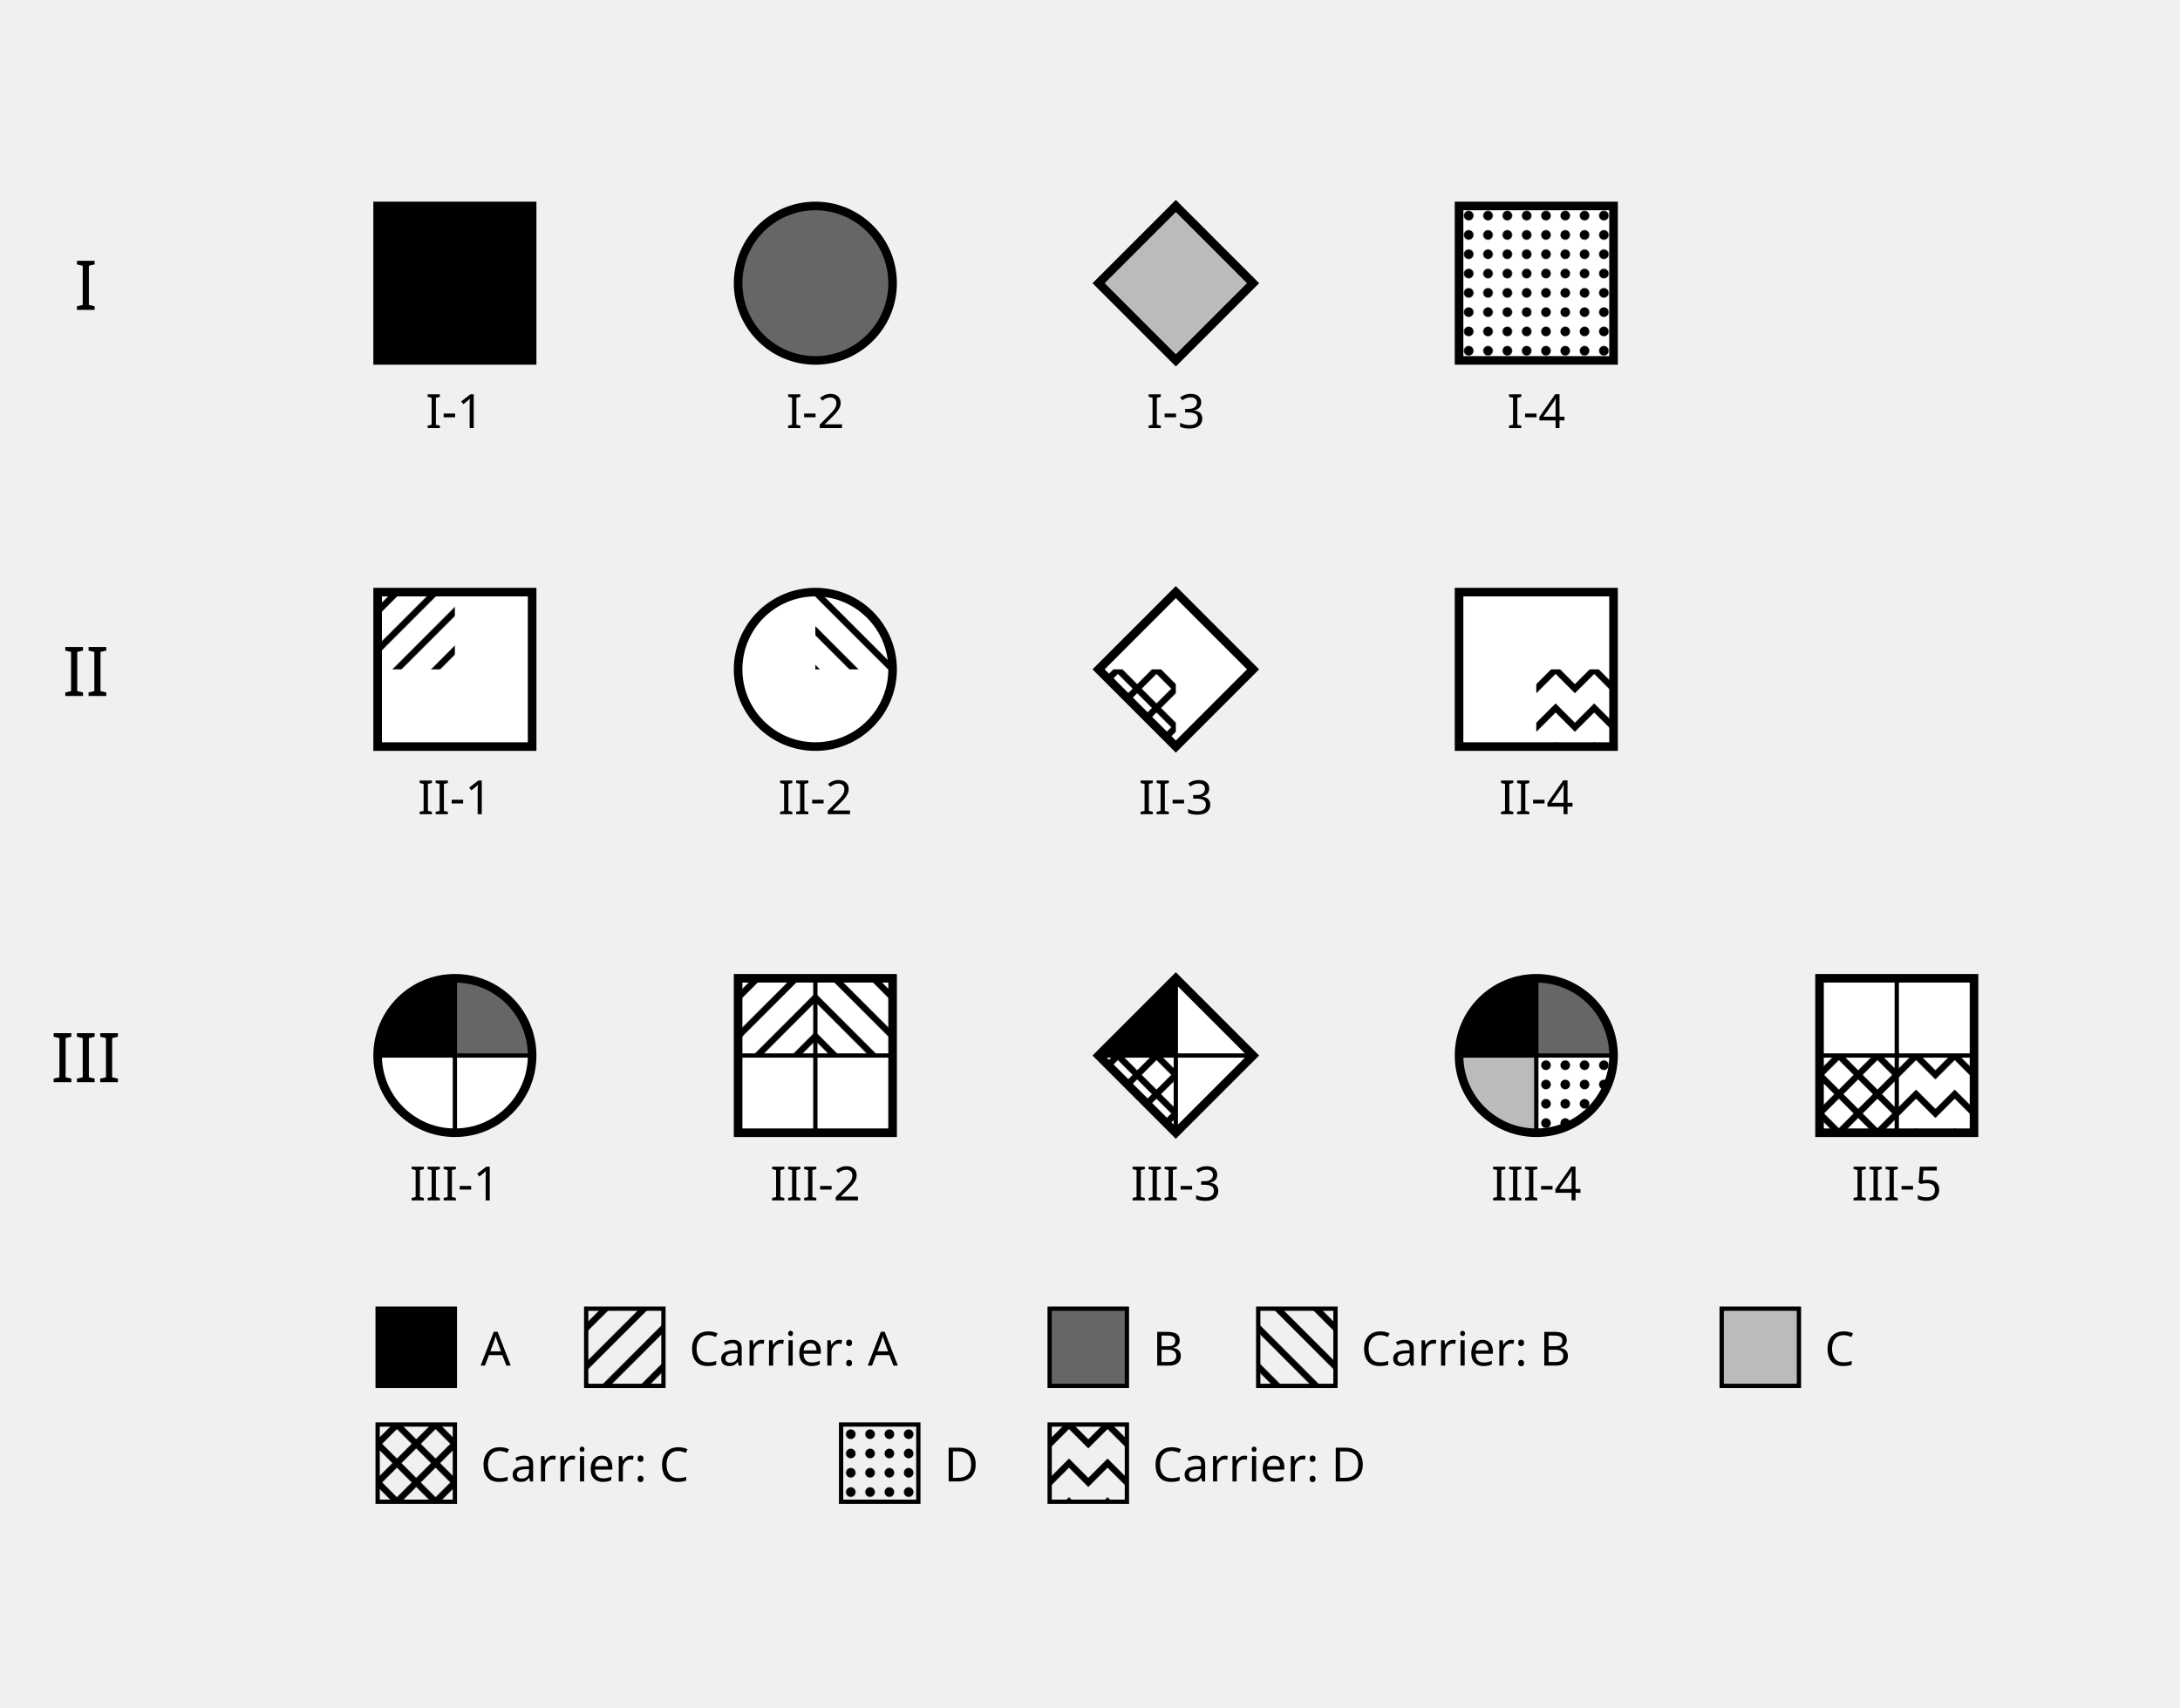
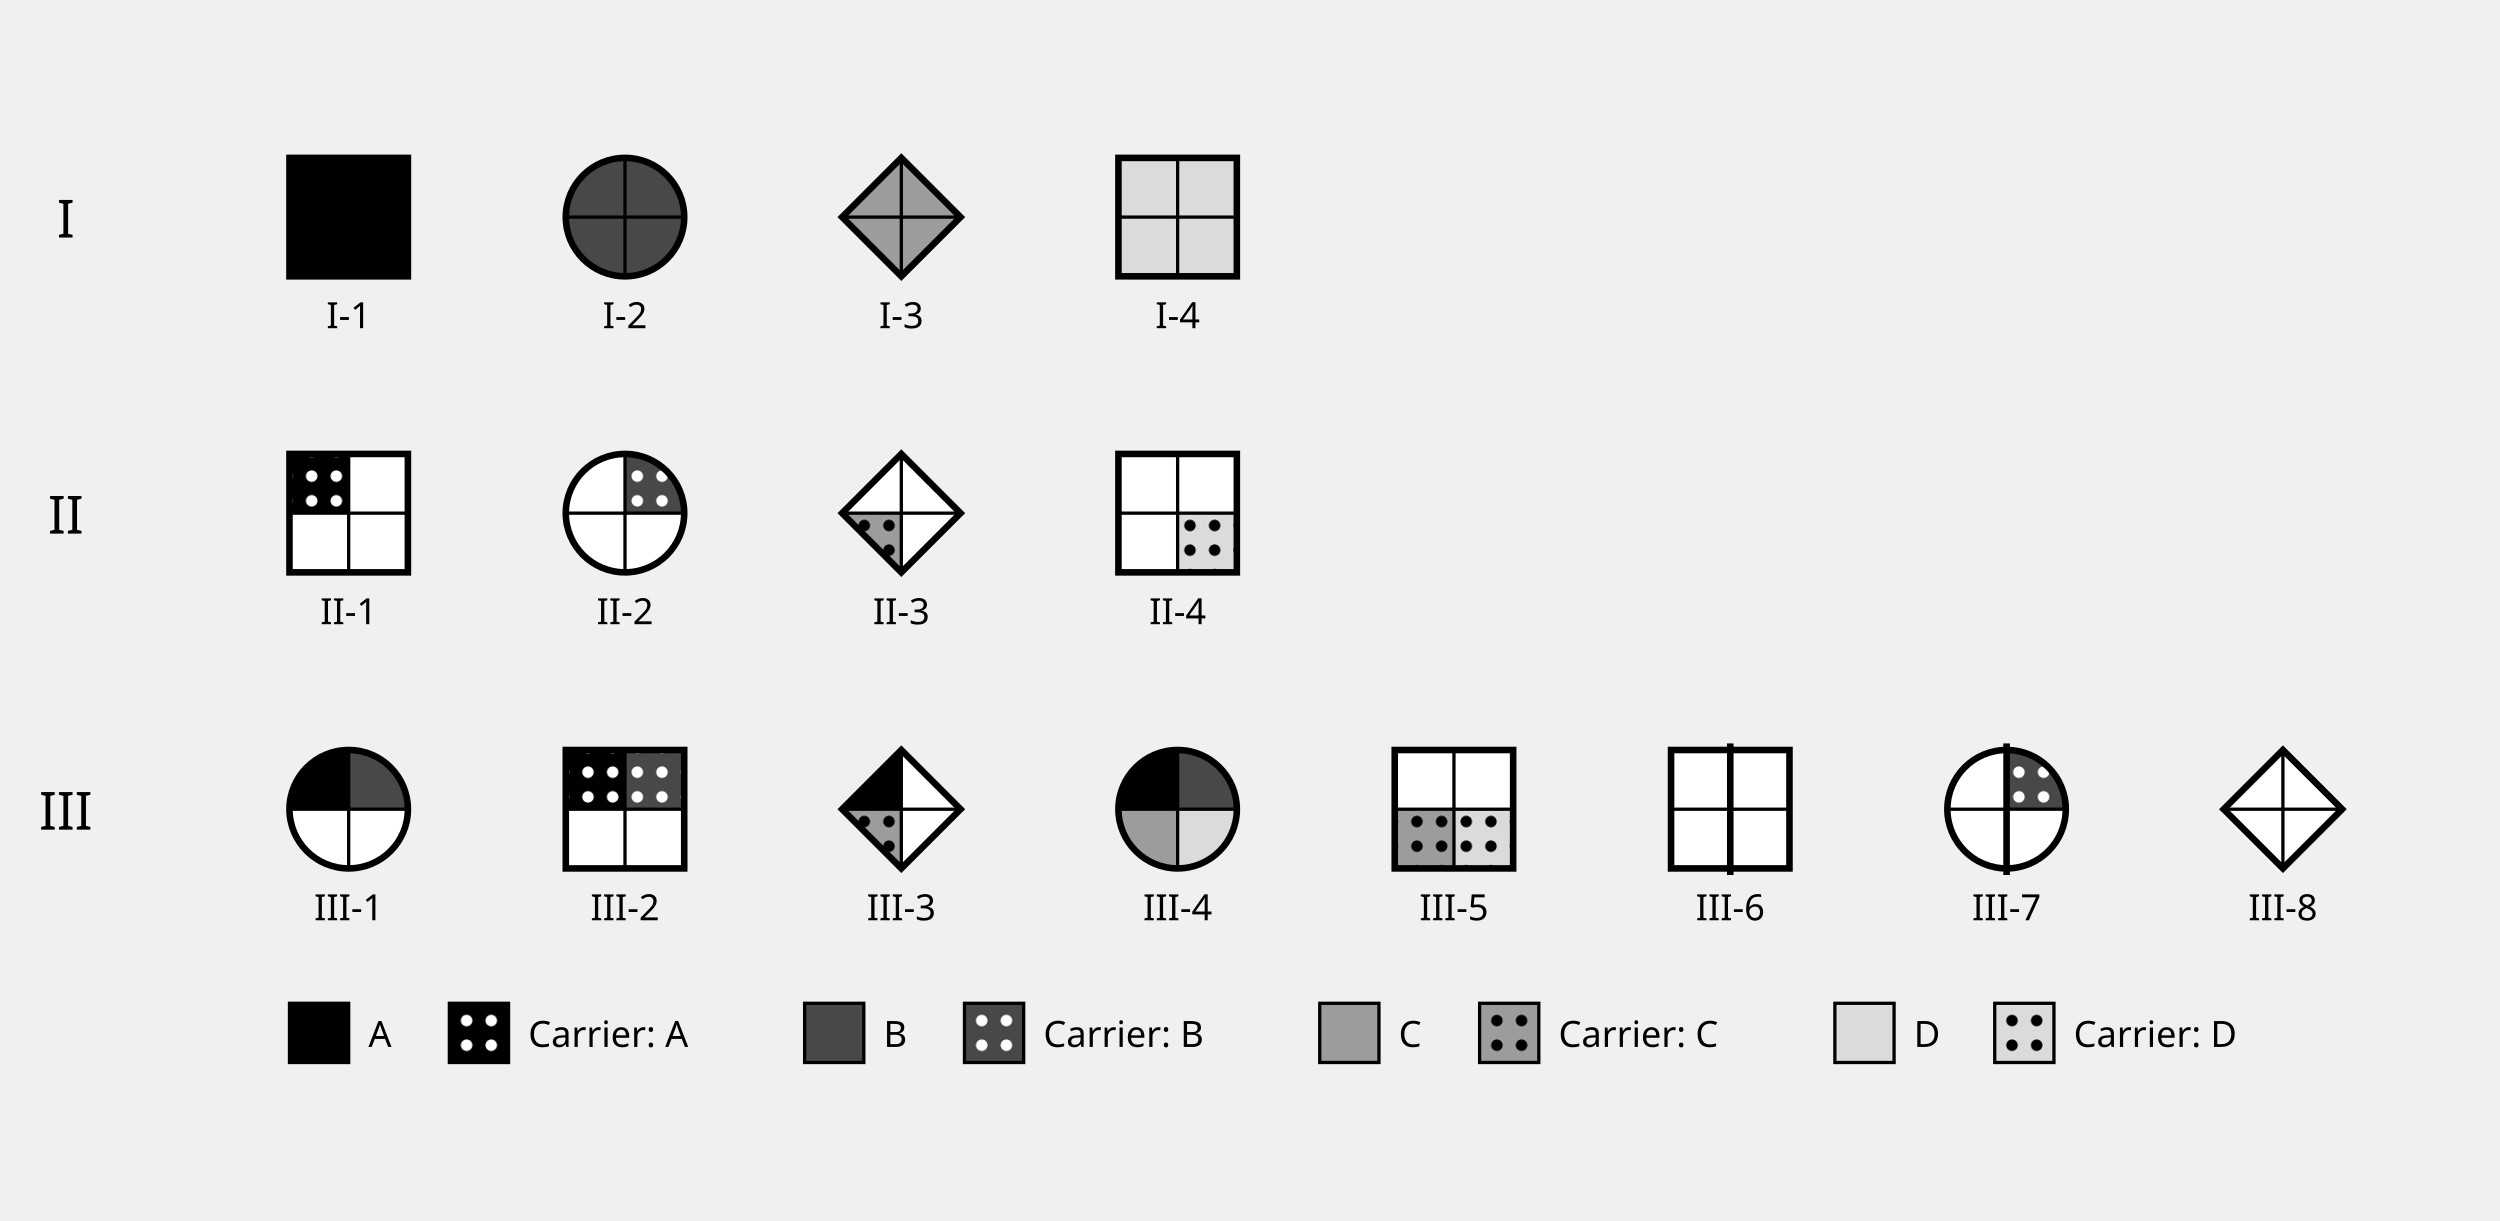
- <svg xmlns="http://www.w3.org/2000/svg" width="508" height="398" viewBox="0 0 508 398" class="pedigree" data-title="Fills by condition index and status" data-conditions="[&quot;A&quot;, &quot;B&quot;, &quot;C&quot;, &quot;D&quot;]">
+ <svg xmlns="http://www.w3.org/2000/svg" width="760" height="371" viewBox="0 0 760 371" class="pedigree" data-title="Fills by condition index and status" data-conditions="[&quot;A&quot;, &quot;B&quot;, &quot;C&quot;, &quot;D&quot;]">
  <defs>
    <pattern id="fill-affected-0" class="fill-pattern" data-condition="0" data-status="affected" width="8" height="8" patternUnits="userSpaceOnUse">
-       <rect width="8" height="8" fill="#000000" />
-     </pattern>
-     <pattern id="fill-carrier-0" class="fill-pattern" data-condition="0" data-status="carrier" width="9" height="9" patternUnits="userSpaceOnUse">
-       <path d="M-1.125,5.625L5.625,-1.125M3.375,10.125L10.125,3.375" fill="none" stroke="#000000" stroke-width="1.5" />
+       <rect class="tone" width="8" height="8" fill="#000000" />
+     </pattern>
+     <pattern id="fill-carrier-0" class="fill-pattern" data-condition="0" data-status="carrier" width="15" height="15" patternUnits="userSpaceOnUse" patternTransform="scale(0.5)">
+       <rect class="tone" width="15" height="15" fill="#000000" />
+       <circle class="stipple" cx="7.5" cy="7.5" r="3.5" fill="#ffffff" />
    </pattern>
    <pattern id="fill-affected-1" class="fill-pattern" data-condition="1" data-status="affected" width="8" height="8" patternUnits="userSpaceOnUse">
-       <rect width="8" height="8" fill="#666666" />
-     </pattern>
-     <pattern id="fill-carrier-1" class="fill-pattern" data-condition="1" data-status="carrier" width="9" height="9" patternUnits="userSpaceOnUse">
-       <path d="M3.375,-1.125L10.125,5.625M-1.125,3.375L5.625,10.125" fill="none" stroke="#000000" stroke-width="1.5" />
+       <rect class="tone" width="8" height="8" fill="#484848" />
+     </pattern>
+     <pattern id="fill-carrier-1" class="fill-pattern" data-condition="1" data-status="carrier" width="15" height="15" patternUnits="userSpaceOnUse" patternTransform="scale(0.5)">
+       <rect class="tone" width="15" height="15" fill="#484848" />
+       <circle class="stipple" cx="7.5" cy="7.5" r="3.5" fill="#ffffff" />
    </pattern>
    <pattern id="fill-affected-2" class="fill-pattern" data-condition="2" data-status="affected" width="8" height="8" patternUnits="userSpaceOnUse">
-       <rect width="8" height="8" fill="#bbbbbb" />
-     </pattern>
-     <pattern id="fill-carrier-2" class="fill-pattern" data-condition="2" data-status="carrier" width="9" height="9" patternUnits="userSpaceOnUse">
-       <path d="M-1.125,5.625L5.625,-1.125M3.375,10.125L10.125,3.375M3.375,-1.125L10.125,5.625M-1.125,3.375L5.625,10.125" fill="none" stroke="#000000" stroke-width="1.5" />
-     </pattern>
-     <pattern id="fill-affected-3" class="fill-pattern" data-condition="3" data-status="affected" width="4.5" height="4.5" patternUnits="userSpaceOnUse">
-       <circle cx="2.25" cy="2.25" r="1.125" fill="#000000" />
-     </pattern>
-     <pattern id="fill-carrier-3" class="fill-pattern" data-condition="3" data-status="carrier" width="9" height="9" patternUnits="userSpaceOnUse">
-       <path d="M-4.5,0L0,4.5L4.5,0L9,4.5L13.5,0M-4.5,9L0,13.5L4.5,9L9,13.5L13.5,9" fill="none" stroke="#000000" stroke-width="1.5" />
+       <rect class="tone" width="8" height="8" fill="#9c9c9c" />
+     </pattern>
+     <pattern id="fill-carrier-2" class="fill-pattern" data-condition="2" data-status="carrier" width="15" height="15" patternUnits="userSpaceOnUse" patternTransform="scale(0.5)">
+       <rect class="tone" width="15" height="15" fill="#9c9c9c" />
+       <circle class="stipple" cx="7.5" cy="7.5" r="3.5" fill="#000000" />
+     </pattern>
+     <pattern id="fill-affected-3" class="fill-pattern" data-condition="3" data-status="affected" width="8" height="8" patternUnits="userSpaceOnUse">
+       <rect class="tone" width="8" height="8" fill="#dbdbdb" />
+     </pattern>
+     <pattern id="fill-carrier-3" class="fill-pattern" data-condition="3" data-status="carrier" width="15" height="15" patternUnits="userSpaceOnUse" patternTransform="scale(0.5)">
+       <rect class="tone" width="15" height="15" fill="#dbdbdb" />
+       <circle class="stipple" cx="7.5" cy="7.5" r="3.5" fill="#000000" />
    </pattern>
  </defs>
  <g class="generation" data-generation="1">
    <text x="20" y="66" font-family="sans-serif" font-size="16" fill="#000000" text-anchor="middle" dominant-baseline="central">I</text>
  </g>
  <g class="generation" data-generation="2">
    <text x="20" y="156" font-family="sans-serif" font-size="16" fill="#000000" text-anchor="middle" dominant-baseline="central">II</text>
  </g>
  <g class="generation" data-generation="3">
    <text x="20" y="246" font-family="sans-serif" font-size="16" fill="#000000" text-anchor="middle" dominant-baseline="central">III</text>
  </g>
  <g id="ind-I-1" class="individual affected" data-position="I-1" data-generation="1" data-index="1" data-gender="man" data-condition-0="affected">
    <rect class="backing" x="88" y="48" width="36" height="36" fill="#ffffff" />
    <rect class="fill" data-condition="0" data-status="affected" transform="translate(106 66)" x="-18" y="-18" width="36" height="36" fill="url(#fill-affected-0)" />
+     <line class="divider" x1="106" y1="48" x2="106" y2="84" stroke="#000000" stroke-width="1" />
+     <line class="divider" x1="88" y1="66" x2="124" y2="66" stroke="#000000" stroke-width="1" />
    <rect class="symbol" x="88" y="48" width="36" height="36" fill="none" stroke="#000000" stroke-width="2" />
    <text class="label" x="106" y="95.5" font-family="sans-serif" font-size="11" fill="#000000" text-anchor="middle" dominant-baseline="central">I-1</text>
    <rect class="hit" x="88" y="48" width="36" height="53" fill="none" pointer-events="all" />
  </g>
  <g id="ind-I-2" class="individual affected" data-position="I-2" data-generation="1" data-index="2" data-gender="woman" data-condition-1="affected">
    <circle class="backing" cx="190" cy="66" r="18" fill="#ffffff" />
-     <circle class="fill" data-condition="1" data-status="affected" transform="translate(194.5 66)" cx="-4.5" cy="0" r="18" fill="url(#fill-affected-1)" />
+     <circle class="fill" data-condition="1" data-status="affected" transform="translate(190 66)" cx="0" cy="0" r="18" fill="url(#fill-affected-1)" />
+     <line class="divider" x1="190" y1="48" x2="190" y2="84" stroke="#000000" stroke-width="1" />
+     <line class="divider" x1="172" y1="66" x2="208" y2="66" stroke="#000000" stroke-width="1" />
    <circle class="symbol" cx="190" cy="66" r="18" fill="none" stroke="#000000" stroke-width="2" />
    <text class="label" x="190" y="95.5" font-family="sans-serif" font-size="11" fill="#000000" text-anchor="middle" dominant-baseline="central">I-2</text>
    <rect class="hit" x="172" y="48" width="36" height="53" fill="none" pointer-events="all" />
  </g>
  <g id="ind-I-3" class="individual affected" data-position="I-3" data-generation="1" data-index="3" data-gender="nonbinary" data-condition-2="affected">
    <polygon class="backing" points="274,48 292,66 274,84 256,66" fill="#ffffff" />
    <polygon class="fill" data-condition="2" data-status="affected" transform="translate(274 66)" points="0,-18 18,0 0,18 -18,0" fill="url(#fill-affected-2)" />
+     <line class="divider" x1="274" y1="48" x2="274" y2="84" stroke="#000000" stroke-width="1" />
+     <line class="divider" x1="256" y1="66" x2="292" y2="66" stroke="#000000" stroke-width="1" />
    <polygon class="symbol" points="274,48 292,66 274,84 256,66" fill="none" stroke="#000000" stroke-width="2" />
    <text class="label" x="274" y="95.5" font-family="sans-serif" font-size="11" fill="#000000" text-anchor="middle" dominant-baseline="central">I-3</text>
    <rect class="hit" x="256" y="48" width="36" height="53" fill="none" pointer-events="all" />
  </g>
  <g id="ind-I-4" class="individual affected" data-position="I-4" data-generation="1" data-index="4" data-gender="man" data-condition-3="affected">
    <rect class="backing" x="340" y="48" width="36" height="36" fill="#ffffff" />
    <rect class="fill" data-condition="3" data-status="affected" transform="translate(358 66)" x="-18" y="-18" width="36" height="36" fill="url(#fill-affected-3)" />
+     <line class="divider" x1="358" y1="48" x2="358" y2="84" stroke="#000000" stroke-width="1" />
+     <line class="divider" x1="340" y1="66" x2="376" y2="66" stroke="#000000" stroke-width="1" />
    <rect class="symbol" x="340" y="48" width="36" height="36" fill="none" stroke="#000000" stroke-width="2" />
    <text class="label" x="358" y="95.5" font-family="sans-serif" font-size="11" fill="#000000" text-anchor="middle" dominant-baseline="central">I-4</text>
    <rect class="hit" x="340" y="48" width="36" height="53" fill="none" pointer-events="all" />
  </g>
  <g id="ind-II-1" class="individual carrier" data-position="II-1" data-generation="2" data-index="1" data-gender="man" data-condition-0="carrier">
    <rect class="backing" x="88" y="138" width="36" height="36" fill="#ffffff" />
    <clipPath id="clip-II-1">
      <rect x="-18" y="-18" width="36" height="36" fill="none" />
    </clipPath>
    <rect class="fill" data-condition="0" data-status="carrier" x="-18" y="-18" width="18" height="18" transform="translate(106 156)" fill="url(#fill-carrier-0)" clip-path="url(#clip-II-1)" />
+     <line class="divider" x1="106" y1="138" x2="106" y2="174" stroke="#000000" stroke-width="1" />
+     <line class="divider" x1="88" y1="156" x2="124" y2="156" stroke="#000000" stroke-width="1" />
    <rect class="symbol" x="88" y="138" width="36" height="36" fill="none" stroke="#000000" stroke-width="2" />
    <text class="label" x="106" y="185.5" font-family="sans-serif" font-size="11" fill="#000000" text-anchor="middle" dominant-baseline="central">II-1</text>
    <rect class="hit" x="88" y="138" width="36" height="53" fill="none" pointer-events="all" />
  </g>
  <g id="ind-II-2" class="individual carrier" data-position="II-2" data-generation="2" data-index="2" data-gender="woman" data-condition-1="carrier">
    <circle class="backing" cx="190" cy="156" r="18" fill="#ffffff" />
    <clipPath id="clip-II-2">
-       <circle cx="-4.5" cy="0" r="18" fill="none" />
-     </clipPath>
-     <rect class="fill" data-condition="1" data-status="carrier" x="-4.5" y="-18" width="18" height="18" transform="translate(194.5 156)" fill="url(#fill-carrier-1)" clip-path="url(#clip-II-2)" />
+       <circle cx="0" cy="0" r="18" fill="none" />
+     </clipPath>
+     <rect class="fill" data-condition="1" data-status="carrier" x="0" y="-18" width="18" height="18" transform="translate(190 156)" fill="url(#fill-carrier-1)" clip-path="url(#clip-II-2)" />
+     <line class="divider" x1="190" y1="138" x2="190" y2="174" stroke="#000000" stroke-width="1" />
+     <line class="divider" x1="172" y1="156" x2="208" y2="156" stroke="#000000" stroke-width="1" />
    <circle class="symbol" cx="190" cy="156" r="18" fill="none" stroke="#000000" stroke-width="2" />
    <text class="label" x="190" y="185.5" font-family="sans-serif" font-size="11" fill="#000000" text-anchor="middle" dominant-baseline="central">II-2</text>
    <rect class="hit" x="172" y="138" width="36" height="53" fill="none" pointer-events="all" />
  </g>
  <g id="ind-II-3" class="individual carrier" data-position="II-3" data-generation="2" data-index="3" data-gender="nonbinary" data-condition-2="carrier">
    <polygon class="backing" points="274,138 292,156 274,174 256,156" fill="#ffffff" />
    <clipPath id="clip-II-3">
      <polygon points="0,-18 18,0 0,18 -18,0" fill="none" />
    </clipPath>
    <rect class="fill" data-condition="2" data-status="carrier" x="-18" y="0" width="18" height="18" transform="translate(274 156)" fill="url(#fill-carrier-2)" clip-path="url(#clip-II-3)" />
+     <line class="divider" x1="274" y1="138" x2="274" y2="174" stroke="#000000" stroke-width="1" />
+     <line class="divider" x1="256" y1="156" x2="292" y2="156" stroke="#000000" stroke-width="1" />
    <polygon class="symbol" points="274,138 292,156 274,174 256,156" fill="none" stroke="#000000" stroke-width="2" />
    <text class="label" x="274" y="185.5" font-family="sans-serif" font-size="11" fill="#000000" text-anchor="middle" dominant-baseline="central">II-3</text>
    <rect class="hit" x="256" y="138" width="36" height="53" fill="none" pointer-events="all" />
  </g>
  <g id="ind-II-4" class="individual carrier" data-position="II-4" data-generation="2" data-index="4" data-gender="man" data-condition-3="carrier">
    <rect class="backing" x="340" y="138" width="36" height="36" fill="#ffffff" />
    <clipPath id="clip-II-4">
      <rect x="-18" y="-18" width="36" height="36" fill="none" />
    </clipPath>
    <rect class="fill" data-condition="3" data-status="carrier" x="0" y="0" width="18" height="18" transform="translate(358 156)" fill="url(#fill-carrier-3)" clip-path="url(#clip-II-4)" />
+     <line class="divider" x1="358" y1="138" x2="358" y2="174" stroke="#000000" stroke-width="1" />
+     <line class="divider" x1="340" y1="156" x2="376" y2="156" stroke="#000000" stroke-width="1" />
    <rect class="symbol" x="340" y="138" width="36" height="36" fill="none" stroke="#000000" stroke-width="2" />
    <text class="label" x="358" y="185.5" font-family="sans-serif" font-size="11" fill="#000000" text-anchor="middle" dominant-baseline="central">II-4</text>
    <rect class="hit" x="340" y="138" width="36" height="53" fill="none" pointer-events="all" />
  </g>
  <g id="ind-III-1" class="individual affected" data-position="III-1" data-generation="3" data-index="1" data-gender="woman" data-condition-0="affected" data-condition-1="affected">
    <circle class="backing" cx="106" cy="246" r="18" fill="#ffffff" />
    <clipPath id="clip-III-1">
-       <circle cx="-4.5" cy="0" r="18" fill="none" />
-     </clipPath>
-     <rect class="fill" data-condition="0" data-status="affected" x="-22.5" y="-18" width="18" height="18" transform="translate(110.5 246)" fill="url(#fill-affected-0)" clip-path="url(#clip-III-1)" />
-     <rect class="fill" data-condition="1" data-status="affected" x="-4.5" y="-18" width="18" height="18" transform="translate(110.5 246)" fill="url(#fill-affected-1)" clip-path="url(#clip-III-1)" />
+       <circle cx="0" cy="0" r="18" fill="none" />
+     </clipPath>
+     <rect class="fill" data-condition="0" data-status="affected" x="-18" y="-18" width="18" height="18" transform="translate(106 246)" fill="url(#fill-affected-0)" clip-path="url(#clip-III-1)" />
+     <rect class="fill" data-condition="1" data-status="affected" x="0" y="-18" width="18" height="18" transform="translate(106 246)" fill="url(#fill-affected-1)" clip-path="url(#clip-III-1)" />
    <line class="divider" x1="106" y1="228" x2="106" y2="264" stroke="#000000" stroke-width="1" />
    <line class="divider" x1="88" y1="246" x2="124" y2="246" stroke="#000000" stroke-width="1" />
    <circle class="symbol" cx="106" cy="246" r="18" fill="none" stroke="#000000" stroke-width="2" />
    <text class="label" x="106" y="275.5" font-family="sans-serif" font-size="11" fill="#000000" text-anchor="middle" dominant-baseline="central">III-1</text>
    <rect class="hit" x="88" y="228" width="36" height="53" fill="none" pointer-events="all" />
  </g>
  <g id="ind-III-2" class="individual carrier" data-position="III-2" data-generation="3" data-index="2" data-gender="man" data-condition-0="carrier" data-condition-1="carrier">
    <rect class="backing" x="172" y="228" width="36" height="36" fill="#ffffff" />
    <clipPath id="clip-III-2">
      <rect x="-18" y="-18" width="36" height="36" fill="none" />
    </clipPath>
    <rect class="fill" data-condition="0" data-status="carrier" x="-18" y="-18" width="18" height="18" transform="translate(190 246)" fill="url(#fill-carrier-0)" clip-path="url(#clip-III-2)" />
    <rect class="fill" data-condition="1" data-status="carrier" x="0" y="-18" width="18" height="18" transform="translate(190 246)" fill="url(#fill-carrier-1)" clip-path="url(#clip-III-2)" />
    <line class="divider" x1="190" y1="228" x2="190" y2="264" stroke="#000000" stroke-width="1" />
    <line class="divider" x1="172" y1="246" x2="208" y2="246" stroke="#000000" stroke-width="1" />
    <rect class="symbol" x="172" y="228" width="36" height="36" fill="none" stroke="#000000" stroke-width="2" />
    <text class="label" x="190" y="275.5" font-family="sans-serif" font-size="11" fill="#000000" text-anchor="middle" dominant-baseline="central">III-2</text>
    <rect class="hit" x="172" y="228" width="36" height="53" fill="none" pointer-events="all" />
  </g>
  <g id="ind-III-3" class="individual affected carrier" data-position="III-3" data-generation="3" data-index="3" data-gender="nonbinary" data-condition-0="affected" data-condition-2="carrier">
    <polygon class="backing" points="274,228 292,246 274,264 256,246" fill="#ffffff" />
    <clipPath id="clip-III-3">
      <polygon points="0,-18 18,0 0,18 -18,0" fill="none" />
    </clipPath>
    <rect class="fill" data-condition="0" data-status="affected" x="-18" y="-18" width="18" height="18" transform="translate(274 246)" fill="url(#fill-affected-0)" clip-path="url(#clip-III-3)" />
    <rect class="fill" data-condition="2" data-status="carrier" x="-18" y="0" width="18" height="18" transform="translate(274 246)" fill="url(#fill-carrier-2)" clip-path="url(#clip-III-3)" />
    <line class="divider" x1="274" y1="228" x2="274" y2="264" stroke="#000000" stroke-width="1" />
    <line class="divider" x1="256" y1="246" x2="292" y2="246" stroke="#000000" stroke-width="1" />
    <polygon class="symbol" points="274,228 292,246 274,264 256,246" fill="none" stroke="#000000" stroke-width="2" />
    <text class="label" x="274" y="275.5" font-family="sans-serif" font-size="11" fill="#000000" text-anchor="middle" dominant-baseline="central">III-3</text>
    <rect class="hit" x="256" y="228" width="36" height="53" fill="none" pointer-events="all" />
  </g>
  <g id="ind-III-4" class="individual affected" data-position="III-4" data-generation="3" data-index="4" data-gender="woman" data-condition-0="affected" data-condition-1="affected" data-condition-2="affected" data-condition-3="affected">
    <circle class="backing" cx="358" cy="246" r="18" fill="#ffffff" />
    <clipPath id="clip-III-4">
-       <circle cx="-4.5" cy="0" r="18" fill="none" />
-     </clipPath>
-     <rect class="fill" data-condition="0" data-status="affected" x="-22.5" y="-18" width="18" height="18" transform="translate(362.5 246)" fill="url(#fill-affected-0)" clip-path="url(#clip-III-4)" />
-     <rect class="fill" data-condition="1" data-status="affected" x="-4.5" y="-18" width="18" height="18" transform="translate(362.5 246)" fill="url(#fill-affected-1)" clip-path="url(#clip-III-4)" />
-     <rect class="fill" data-condition="2" data-status="affected" x="-22.5" y="0" width="18" height="18" transform="translate(362.5 246)" fill="url(#fill-affected-2)" clip-path="url(#clip-III-4)" />
-     <rect class="fill" data-condition="3" data-status="affected" x="-4.5" y="0" width="18" height="18" transform="translate(362.5 246)" fill="url(#fill-affected-3)" clip-path="url(#clip-III-4)" />
+       <circle cx="0" cy="0" r="18" fill="none" />
+     </clipPath>
+     <rect class="fill" data-condition="0" data-status="affected" x="-18" y="-18" width="18" height="18" transform="translate(358 246)" fill="url(#fill-affected-0)" clip-path="url(#clip-III-4)" />
+     <rect class="fill" data-condition="1" data-status="affected" x="0" y="-18" width="18" height="18" transform="translate(358 246)" fill="url(#fill-affected-1)" clip-path="url(#clip-III-4)" />
+     <rect class="fill" data-condition="2" data-status="affected" x="-18" y="0" width="18" height="18" transform="translate(358 246)" fill="url(#fill-affected-2)" clip-path="url(#clip-III-4)" />
+     <rect class="fill" data-condition="3" data-status="affected" x="0" y="0" width="18" height="18" transform="translate(358 246)" fill="url(#fill-affected-3)" clip-path="url(#clip-III-4)" />
    <line class="divider" x1="358" y1="228" x2="358" y2="264" stroke="#000000" stroke-width="1" />
    <line class="divider" x1="340" y1="246" x2="376" y2="246" stroke="#000000" stroke-width="1" />
    <circle class="symbol" cx="358" cy="246" r="18" fill="none" stroke="#000000" stroke-width="2" />
    <text class="label" x="358" y="275.5" font-family="sans-serif" font-size="11" fill="#000000" text-anchor="middle" dominant-baseline="central">III-4</text>
    <rect class="hit" x="340" y="228" width="36" height="53" fill="none" pointer-events="all" />
  </g>
  <g id="ind-III-5" class="individual carrier" data-position="III-5" data-generation="3" data-index="5" data-gender="man" data-condition-2="carrier" data-condition-3="carrier">
    <rect class="backing" x="424" y="228" width="36" height="36" fill="#ffffff" />
    <clipPath id="clip-III-5">
      <rect x="-18" y="-18" width="36" height="36" fill="none" />
    </clipPath>
    <rect class="fill" data-condition="2" data-status="carrier" x="-18" y="0" width="18" height="18" transform="translate(442 246)" fill="url(#fill-carrier-2)" clip-path="url(#clip-III-5)" />
    <rect class="fill" data-condition="3" data-status="carrier" x="0" y="0" width="18" height="18" transform="translate(442 246)" fill="url(#fill-carrier-3)" clip-path="url(#clip-III-5)" />
    <line class="divider" x1="442" y1="228" x2="442" y2="264" stroke="#000000" stroke-width="1" />
    <line class="divider" x1="424" y1="246" x2="460" y2="246" stroke="#000000" stroke-width="1" />
    <rect class="symbol" x="424" y="228" width="36" height="36" fill="none" stroke="#000000" stroke-width="2" />
    <text class="label" x="442" y="275.5" font-family="sans-serif" font-size="11" fill="#000000" text-anchor="middle" dominant-baseline="central">III-5</text>
    <rect class="hit" x="424" y="228" width="36" height="53" fill="none" pointer-events="all" />
  </g>
+   <g id="ind-III-6" class="individual presymptomatic" data-position="III-6" data-generation="3" data-index="6" data-gender="man" data-condition-0="presymptomatic">
+     <rect class="backing" x="508" y="228" width="36" height="36" fill="#ffffff" />
+     <line class="divider" x1="526" y1="228" x2="526" y2="264" stroke="#000000" stroke-width="1" />
+     <line class="divider" x1="508" y1="246" x2="544" y2="246" stroke="#000000" stroke-width="1" />
+     <rect class="symbol" x="508" y="228" width="36" height="36" fill="none" stroke="#000000" stroke-width="2" />
+     <line class="mark presymptomatic" x1="526" y1="226" x2="526" y2="266" stroke="#000000" stroke-width="2" />
+     <text class="label" x="526" y="275.5" font-family="sans-serif" font-size="11" fill="#000000" text-anchor="middle" dominant-baseline="central">III-6</text>
+     <rect class="hit" x="508" y="228" width="36" height="53" fill="none" pointer-events="all" />
+   </g>
+   <g id="ind-III-7" class="individual carrier presymptomatic" data-position="III-7" data-generation="3" data-index="7" data-gender="woman" data-condition-0="presymptomatic" data-condition-1="carrier">
+     <circle class="backing" cx="610" cy="246" r="18" fill="#ffffff" />
+     <clipPath id="clip-III-7">
+       <circle cx="0" cy="0" r="18" fill="none" />
+     </clipPath>
+     <rect class="fill" data-condition="1" data-status="carrier" x="0" y="-18" width="18" height="18" transform="translate(610 246)" fill="url(#fill-carrier-1)" clip-path="url(#clip-III-7)" />
+     <line class="divider" x1="610" y1="228" x2="610" y2="264" stroke="#000000" stroke-width="1" />
+     <line class="divider" x1="592" y1="246" x2="628" y2="246" stroke="#000000" stroke-width="1" />
+     <circle class="symbol" cx="610" cy="246" r="18" fill="none" stroke="#000000" stroke-width="2" />
+     <line class="mark presymptomatic" x1="610" y1="226" x2="610" y2="266" stroke="#000000" stroke-width="2" />
+     <text class="label" x="610" y="275.5" font-family="sans-serif" font-size="11" fill="#000000" text-anchor="middle" dominant-baseline="central">III-7</text>
+     <rect class="hit" x="592" y="228" width="36" height="53" fill="none" pointer-events="all" />
+   </g>
+   <g id="ind-III-8" class="individual" data-position="III-8" data-generation="3" data-index="8" data-gender="nonbinary">
+     <polygon class="backing" points="694,228 712,246 694,264 676,246" fill="#ffffff" />
+     <line class="divider" x1="694" y1="228" x2="694" y2="264" stroke="#000000" stroke-width="1" />
+     <line class="divider" x1="676" y1="246" x2="712" y2="246" stroke="#000000" stroke-width="1" />
+     <polygon class="symbol" points="694,228 712,246 694,264 676,246" fill="none" stroke="#000000" stroke-width="2" />
+     <text class="label" x="694" y="275.5" font-family="sans-serif" font-size="11" fill="#000000" text-anchor="middle" dominant-baseline="central">III-8</text>
+     <rect class="hit" x="676" y="228" width="36" height="53" fill="none" pointer-events="all" />
+   </g>
  <g id="key" class="key">
    <g id="key-affected-0" class="key-entry" data-condition="0" data-status="affected">
-       <rect class="swatch" x="0" y="0" width="18" height="18" transform="translate(88 305)" fill="url(#fill-affected-0)" stroke="#000000" stroke-width="1" />
+       <rect class="swatch" x="-9" y="-9" width="18" height="18" transform="translate(97 314)" fill="url(#fill-affected-0)" stroke="#000000" stroke-width="1" />
      <text class="key-label" x="112" y="314" font-family="sans-serif" font-size="11" fill="#000000" text-anchor="start" dominant-baseline="central">A</text>
    </g>
    <g id="key-carrier-0" class="key-entry" data-condition="0" data-status="carrier">
-       <rect class="swatch" x="0" y="0" width="18" height="18" transform="translate(136.6 305)" fill="url(#fill-carrier-0)" stroke="#000000" stroke-width="1" />
+       <rect class="swatch" x="-9" y="-9" width="18" height="18" transform="translate(145.6 314)" fill="url(#fill-carrier-0)" stroke="#000000" stroke-width="1" />
      <text class="key-label" x="160.6" y="314" font-family="sans-serif" font-size="11" fill="#000000" text-anchor="start" dominant-baseline="central">Carrier: A</text>
    </g>
    <g id="key-affected-1" class="key-entry" data-condition="1" data-status="affected">
-       <rect class="swatch" x="0" y="0" width="18" height="18" transform="translate(244.6 305)" fill="url(#fill-affected-1)" stroke="#000000" stroke-width="1" />
+       <rect class="swatch" x="-9" y="-9" width="18" height="18" transform="translate(253.6 314)" fill="url(#fill-affected-1)" stroke="#000000" stroke-width="1" />
      <text class="key-label" x="268.6" y="314" font-family="sans-serif" font-size="11" fill="#000000" text-anchor="start" dominant-baseline="central">B</text>
    </g>
    <g id="key-carrier-1" class="key-entry" data-condition="1" data-status="carrier">
-       <rect class="swatch" x="0" y="0" width="18" height="18" transform="translate(293.2 305)" fill="url(#fill-carrier-1)" stroke="#000000" stroke-width="1" />
+       <rect class="swatch" x="-9" y="-9" width="18" height="18" transform="translate(302.2 314)" fill="url(#fill-carrier-1)" stroke="#000000" stroke-width="1" />
      <text class="key-label" x="317.2" y="314" font-family="sans-serif" font-size="11" fill="#000000" text-anchor="start" dominant-baseline="central">Carrier: B</text>
    </g>
    <g id="key-affected-2" class="key-entry" data-condition="2" data-status="affected">
-       <rect class="swatch" x="0" y="0" width="18" height="18" transform="translate(401.2 305)" fill="url(#fill-affected-2)" stroke="#000000" stroke-width="1" />
+       <rect class="swatch" x="-9" y="-9" width="18" height="18" transform="translate(410.2 314)" fill="url(#fill-affected-2)" stroke="#000000" stroke-width="1" />
      <text class="key-label" x="425.2" y="314" font-family="sans-serif" font-size="11" fill="#000000" text-anchor="start" dominant-baseline="central">C</text>
    </g>
    <g id="key-carrier-2" class="key-entry" data-condition="2" data-status="carrier">
-       <rect class="swatch" x="0" y="0" width="18" height="18" transform="translate(88 332)" fill="url(#fill-carrier-2)" stroke="#000000" stroke-width="1" />
-       <text class="key-label" x="112" y="341" font-family="sans-serif" font-size="11" fill="#000000" text-anchor="start" dominant-baseline="central">Carrier: C</text>
+       <rect class="swatch" x="-9" y="-9" width="18" height="18" transform="translate(458.8 314)" fill="url(#fill-carrier-2)" stroke="#000000" stroke-width="1" />
+       <text class="key-label" x="473.8" y="314" font-family="sans-serif" font-size="11" fill="#000000" text-anchor="start" dominant-baseline="central">Carrier: C</text>
    </g>
    <g id="key-affected-3" class="key-entry" data-condition="3" data-status="affected">
-       <rect class="swatch" x="0" y="0" width="18" height="18" transform="translate(196 332)" fill="url(#fill-affected-3)" stroke="#000000" stroke-width="1" />
-       <text class="key-label" x="220" y="341" font-family="sans-serif" font-size="11" fill="#000000" text-anchor="start" dominant-baseline="central">D</text>
+       <rect class="swatch" x="-9" y="-9" width="18" height="18" transform="translate(566.8 314)" fill="url(#fill-affected-3)" stroke="#000000" stroke-width="1" />
+       <text class="key-label" x="581.8" y="314" font-family="sans-serif" font-size="11" fill="#000000" text-anchor="start" dominant-baseline="central">D</text>
    </g>
    <g id="key-carrier-3" class="key-entry" data-condition="3" data-status="carrier">
-       <rect class="swatch" x="0" y="0" width="18" height="18" transform="translate(244.6 332)" fill="url(#fill-carrier-3)" stroke="#000000" stroke-width="1" />
-       <text class="key-label" x="268.6" y="341" font-family="sans-serif" font-size="11" fill="#000000" text-anchor="start" dominant-baseline="central">Carrier: D</text>
+       <rect class="swatch" x="-9" y="-9" width="18" height="18" transform="translate(615.4 314)" fill="url(#fill-carrier-3)" stroke="#000000" stroke-width="1" />
+       <text class="key-label" x="630.4" y="314" font-family="sans-serif" font-size="11" fill="#000000" text-anchor="start" dominant-baseline="central">Carrier: D</text>
    </g>
  </g>
</svg>
